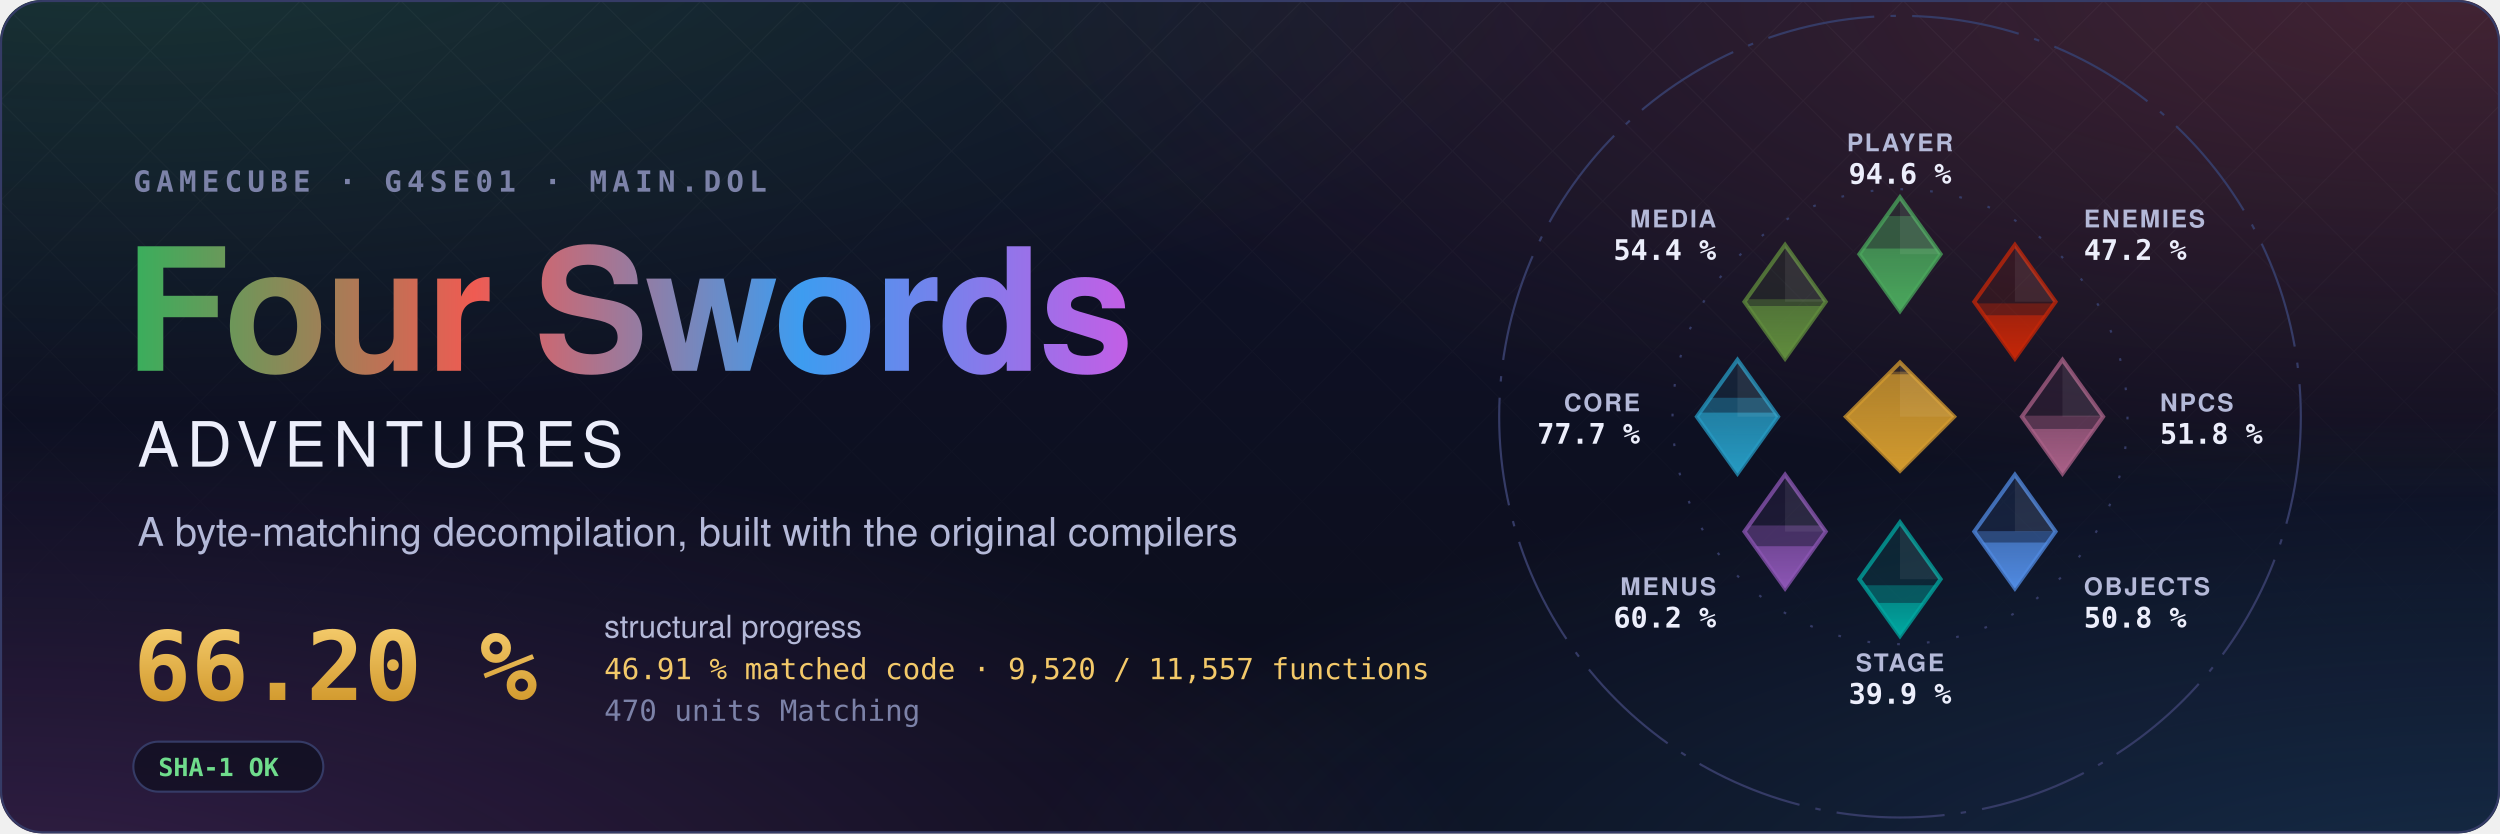
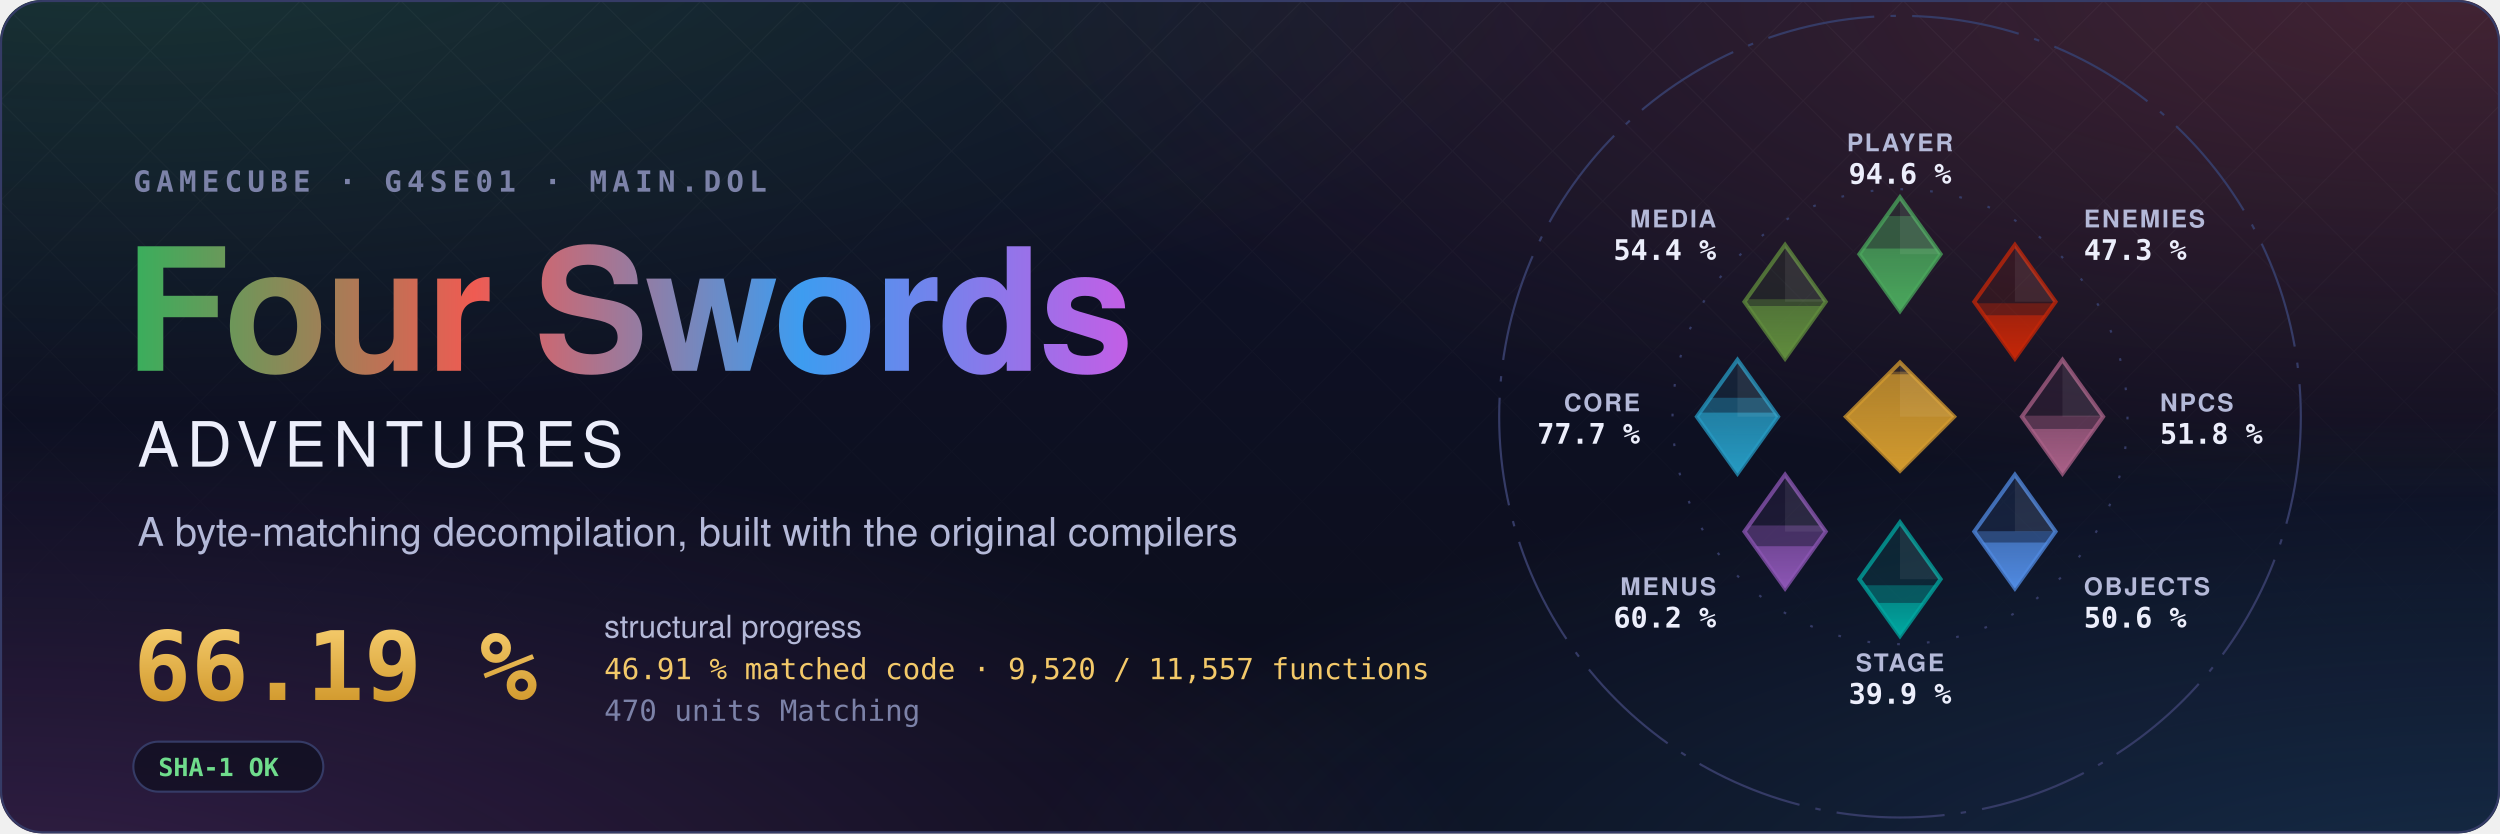
- <svg xmlns="http://www.w3.org/2000/svg" width="1200" height="400" viewBox="0 0 1200 400" role="img" aria-label="Four Swords Adventures decompilation: 66.20 % structural progress, 46.91 % matched code, 9,520 of 11,557 functions">
+ <svg xmlns="http://www.w3.org/2000/svg" width="1200" height="400" viewBox="0 0 1200 400" role="img" aria-label="Four Swords Adventures decompilation: 66.19 % structural progress, 46.91 % matched code, 9,520 of 11,557 functions">
  <style>text { font-family: -apple-system, BlinkMacSystemFont, 'Segoe UI', Helvetica, Arial, sans-serif; } .mono { font-family: ui-monospace, SFMono-Regular, 'SF Mono', Menlo, Consolas, monospace; } .spin { transform-box: fill-box; transform-origin: center; animation: spin 90s linear infinite; } @keyframes spin { to { transform: rotate(360deg); } } .rise { transform-box: fill-box; transform-origin: 50% 100%; animation: rise 1.6s cubic-bezier(.2,.8,.2,1) both; } @keyframes rise { from { transform: scaleY(0); } } @media (prefers-reduced-motion: reduce) { * { animation: none !important; } }</style>
  <defs>
    <radialGradient id="glow0" cx="0.05" cy="-0.1" r="0.6">
      <stop offset="0" stop-color="#3aae5c" stop-opacity="0.22" />
      <stop offset="1" stop-color="#3aae5c" stop-opacity="0" />
    </radialGradient>
    <radialGradient id="glow1" cx="0.98" cy="0.0" r="0.6">
      <stop offset="0" stop-color="#ef5b52" stop-opacity="0.22" />
      <stop offset="1" stop-color="#ef5b52" stop-opacity="0" />
    </radialGradient>
    <radialGradient id="glow2" cx="1.0" cy="1.1" r="0.6">
      <stop offset="0" stop-color="#3d9cf0" stop-opacity="0.22" />
      <stop offset="1" stop-color="#3d9cf0" stop-opacity="0" />
    </radialGradient>
    <radialGradient id="glow3" cx="0.0" cy="1.1" r="0.6">
      <stop offset="0" stop-color="#c35ee6" stop-opacity="0.22" />
      <stop offset="1" stop-color="#c35ee6" stop-opacity="0" />
    </radialGradient>
    <linearGradient id="sky" x1="0" y1="0" x2="0" y2="1">
      <stop offset="0" stop-color="#10132a" />
      <stop offset="1" stop-color="#0b0d1a" />
    </linearGradient>
    <linearGradient id="four" x1="0" y1="0" x2="1" y2="0">
      <stop offset="0" stop-color="#3aae5c" />
      <stop offset="0.34" stop-color="#ef5b52" />
      <stop offset="0.67" stop-color="#3d9cf0" />
      <stop offset="1" stop-color="#c35ee6" />
    </linearGradient>
    <linearGradient id="goldtext" x1="0" y1="0" x2="0" y2="1">
      <stop offset="0" stop-color="#f3c969" />
      <stop offset="1" stop-color="#d29a2e" />
    </linearGradient>
    <pattern id="lattice" width="34" height="34" patternUnits="userSpaceOnUse" patternTransform="rotate(45)">
      <path d="M0 0H34M0 0V34" stroke="#fff" stroke-opacity="0.035" />
    </pattern>
    <linearGradient id="fade" x1="0" y1="0" x2="0" y2="1">
      <stop offset="0" stop-color="#fff" />
      <stop offset="0.8" stop-color="#fff" stop-opacity="0" />
    </linearGradient>
    <mask id="fadeMask">
      <rect width="1200" height="400" fill="url(#fade)" />
    </mask>
    <clipPath id="card">
      <rect width="1200" height="400" rx="20" />
    </clipPath>
  </defs>
  <g clip-path="url(#card)">
    <rect width="1200" height="400" fill="url(#sky)" />
    <rect width="1200" height="400" fill="url(#glow0)" />
    <rect width="1200" height="400" fill="url(#glow1)" />
    <rect width="1200" height="400" fill="url(#glow2)" />
    <rect width="1200" height="400" fill="url(#glow3)" />
    <rect width="1200" height="400" fill="url(#lattice)" mask="url(#fadeMask)" />
  </g>
  <rect x="0.5" y="0.5" width="1199" height="399" rx="20" fill="none" stroke="#353b66" />
  <text x="64" y="92" class="mono" font-size="14" font-weight="600" letter-spacing="0.18em" fill="#7c82a8">GAMECUBE · G4SE01 · MAIN.DOL</text>
  <text x="60" y="178" font-size="82" font-weight="700" letter-spacing="-1.5" fill="url(#four)">Four Swords</text>
  <text x="66" y="224" font-size="30" font-weight="500" letter-spacing="0.12em" fill="#eceefb">ADVENTURES</text>
  <text x="66" y="262" font-size="19" fill="#b4b9d8">A byte-matching decompilation, built with the original compilers</text>
-   <text x="64" y="336" class="mono" font-size="46" font-weight="700" fill="url(#goldtext)">66.20 %</text>
+   <text x="64" y="336" class="mono" font-size="46" font-weight="700" fill="url(#goldtext)">66.19 %</text>
  <text x="290" y="306" font-size="15" fill="#b4b9d8">structural progress</text>
  <text x="290" y="326" class="mono" font-size="14" fill="#f3c969">46.91 % matched code · 9,520 / 11,557 functions</text>
  <text x="290" y="346" class="mono" font-size="14" fill="#7c82a8">470 units Matching</text>
  <g transform="translate(64 356)">
    <rect width="91.2" height="24" rx="12" fill="#0b0d1a" fill-opacity="0.6" stroke="#353b66" />
    <text x="12" y="16.5" class="mono" font-size="12" font-weight="600" fill="#6fdc8c">SHA-1 OK</text>
  </g>
  <defs>
    <clipPath id="ec-player">
      <path d="M0 -81L15 -60L0 -39L-15 -60Z" />
    </clipPath>
    <linearGradient id="eg-player" x1="0" y1="1" x2="0" y2="0">
      <stop offset="0" stop-color="#4aa75c" />
      <stop offset="1" stop-color="#4aa75c" stop-opacity="0.65" />
    </linearGradient>
    <clipPath id="ec-enemies">
      <path d="M42.43 -63.43L57.43 -42.43L42.43 -21.43L27.43 -42.43Z" />
    </clipPath>
    <linearGradient id="eg-enemies" x1="0" y1="1" x2="0" y2="0">
      <stop offset="0" stop-color="#c52607" />
      <stop offset="1" stop-color="#c52607" stop-opacity="0.65" />
    </linearGradient>
    <clipPath id="ec-npcs">
      <path d="M60 -21L75 0L60 21L45 0Z" />
    </clipPath>
    <linearGradient id="eg-npcs" x1="0" y1="1" x2="0" y2="0">
      <stop offset="0" stop-color="#a96087" />
      <stop offset="1" stop-color="#a96087" stop-opacity="0.65" />
    </linearGradient>
    <clipPath id="ec-objects">
      <path d="M42.43 21.43L57.43 42.43L42.43 63.43L27.43 42.43Z" />
    </clipPath>
    <linearGradient id="eg-objects" x1="0" y1="1" x2="0" y2="0">
      <stop offset="0" stop-color="#508ae1" />
      <stop offset="1" stop-color="#508ae1" stop-opacity="0.65" />
    </linearGradient>
    <clipPath id="ec-stage">
      <path d="M0 39L15 60L0 81L-15 60Z" />
    </clipPath>
    <linearGradient id="eg-stage" x1="0" y1="1" x2="0" y2="0">
      <stop offset="0" stop-color="#00a8a1" />
      <stop offset="1" stop-color="#00a8a1" stop-opacity="0.65" />
    </linearGradient>
    <clipPath id="ec-menus">
      <path d="M-42.43 21.43L-27.43 42.43L-42.43 63.43L-57.43 42.43Z" />
    </clipPath>
    <linearGradient id="eg-menus" x1="0" y1="1" x2="0" y2="0">
      <stop offset="0" stop-color="#8c55b4" />
      <stop offset="1" stop-color="#8c55b4" stop-opacity="0.65" />
    </linearGradient>
    <clipPath id="ec-core">
      <path d="M-60 -21L-45 0L-60 21L-75 0Z" />
    </clipPath>
    <linearGradient id="eg-core" x1="0" y1="1" x2="0" y2="0">
      <stop offset="0" stop-color="#269ac2" />
      <stop offset="1" stop-color="#269ac2" stop-opacity="0.65" />
    </linearGradient>
    <clipPath id="ec-media">
      <path d="M-42.43 -63.43L-27.43 -42.43L-42.43 -21.43L-57.43 -42.43Z" />
    </clipPath>
    <linearGradient id="eg-media" x1="0" y1="1" x2="0" y2="0">
      <stop offset="0" stop-color="#608c3d" />
      <stop offset="1" stop-color="#608c3d" stop-opacity="0.65" />
    </linearGradient>
    <clipPath id="ec-libs">
      <path d="M0 -20L20 0L0 20L-20 0Z" />
    </clipPath>
    <linearGradient id="eg-libs" x1="0" y1="1" x2="0" y2="0">
      <stop offset="0" stop-color="#d29a2e" />
      <stop offset="1" stop-color="#d29a2e" stop-opacity="0.65" />
    </linearGradient>
  </defs>
  <g transform="translate(912 200) scale(1.3)">
    <circle class="spin" r="148" fill="none" stroke="#353b66" stroke-width="0.8" stroke-dasharray="40 6 2 6" />
    <circle r="84" fill="none" stroke="#353b66" stroke-width="0.8" stroke-dasharray="1 10" />
    <path d="M0 -81L15 -60L0 -39L-15 -60Z" fill="#4aa75c" fill-opacity="0.12" stroke="#4aa75c" stroke-opacity="0.75" stroke-width="1.5" />
    <g clip-path="url(#ec-player)">
      <rect class="rise" style="animation-delay:0.20s" x="-15.0" y="-74.08" width="30" height="35.08" fill="#4aa75c" fill-opacity="0.38" />
    </g>
    <g clip-path="url(#ec-player)">
      <rect class="rise" style="animation-delay:0.20s" x="-15.0" y="-62.09" width="30" height="23.09" fill="url(#eg-player)" />
    </g>
    <path d="M0.0 -81.0L15.0 -60.0L0.0 -60.0Z" fill="#fff" fill-opacity="0.07" />
    <text x="0.0" y="-98.0" text-anchor="middle" font-size="9" font-weight="600" letter-spacing="0.08em" fill="#b4b9d8">PLAYER</text>
    <text x="0.0" y="-86.0" text-anchor="middle" font-size="10.5" font-weight="700" fill="#eceefb" class="mono">94.6 %</text>
    <path d="M42.43 -63.43L57.43 -42.43L42.43 -21.43L27.43 -42.43Z" fill="#c52607" fill-opacity="0.12" stroke="#c52607" stroke-opacity="0.75" stroke-width="1.5" />
    <g clip-path="url(#ec-enemies)">
-       <rect class="rise" style="animation-delay:0.30s" x="27.43" y="-41.82" width="30" height="20.39" fill="#c52607" fill-opacity="0.38" />
+       <rect class="rise" style="animation-delay:0.30s" x="27.43" y="-41.86" width="30" height="20.43" fill="#c52607" fill-opacity="0.38" />
    </g>
    <g clip-path="url(#ec-enemies)">
      <rect class="rise" style="animation-delay:0.30s" x="27.43" y="-37.45" width="30" height="16.02" fill="url(#eg-enemies)" />
    </g>
    <path d="M42.43 -63.43L57.43 -42.43L42.43 -42.43Z" fill="#fff" fill-opacity="0.07" />
    <text x="67.88" y="-69.88" text-anchor="start" font-size="9" font-weight="600" letter-spacing="0.08em" fill="#b4b9d8">ENEMIES</text>
-     <text x="67.88" y="-57.88" text-anchor="start" font-size="10.5" font-weight="700" fill="#eceefb" class="mono">47.2 %</text>
+     <text x="67.88" y="-57.88" text-anchor="start" font-size="10.5" font-weight="700" fill="#eceefb" class="mono">47.3 %</text>
    <path d="M60 -21L75 0L60 21L45 0Z" fill="#a96087" fill-opacity="0.12" stroke="#a96087" stroke-opacity="0.75" stroke-width="1.5" />
    <g clip-path="url(#ec-npcs)">
      <rect class="rise" style="animation-delay:0.40s" x="45.0" y="-0.37" width="30" height="21.37" fill="#a96087" fill-opacity="0.38" />
    </g>
    <g clip-path="url(#ec-npcs)">
      <rect class="rise" style="animation-delay:0.40s" x="45.0" y="4.52" width="30" height="16.48" fill="url(#eg-npcs)" />
    </g>
    <path d="M60.0 -21.0L75.0 0.0L60.0 0.0Z" fill="#fff" fill-opacity="0.07" />
    <text x="96.0" y="-2.0" text-anchor="start" font-size="9" font-weight="600" letter-spacing="0.08em" fill="#b4b9d8">NPCS</text>
    <text x="96.0" y="10.0" text-anchor="start" font-size="10.5" font-weight="700" fill="#eceefb" class="mono">51.8 %</text>
    <path d="M42.43 21.43L57.43 42.43L42.43 63.43L27.43 42.43Z" fill="#508ae1" fill-opacity="0.12" stroke="#508ae1" stroke-opacity="0.75" stroke-width="1.5" />
    <g clip-path="url(#ec-objects)">
-       <rect class="rise" style="animation-delay:0.50s" x="27.43" y="42.27" width="30" height="21.16" fill="#508ae1" fill-opacity="0.38" />
+       <rect class="rise" style="animation-delay:0.50s" x="27.43" y="42.30" width="30" height="21.13" fill="#508ae1" fill-opacity="0.38" />
    </g>
    <g clip-path="url(#ec-objects)">
      <rect class="rise" style="animation-delay:0.50s" x="27.43" y="46.48" width="30" height="16.95" fill="url(#eg-objects)" />
    </g>
    <path d="M42.43 21.43L57.43 42.43L42.43 42.43Z" fill="#fff" fill-opacity="0.07" />
    <text x="67.88" y="65.88" text-anchor="start" font-size="9" font-weight="600" letter-spacing="0.08em" fill="#b4b9d8">OBJECTS</text>
-     <text x="67.88" y="77.88" text-anchor="start" font-size="10.5" font-weight="700" fill="#eceefb" class="mono">50.8 %</text>
+     <text x="67.88" y="77.88" text-anchor="start" font-size="10.5" font-weight="700" fill="#eceefb" class="mono">50.6 %</text>
    <path d="M0 39L15 60L0 81L-15 60Z" fill="#00a8a1" fill-opacity="0.12" stroke="#00a8a1" stroke-opacity="0.75" stroke-width="1.5" />
    <g clip-path="url(#ec-stage)">
      <rect class="rise" style="animation-delay:0.60s" x="-15.0" y="62.25" width="30" height="18.75" fill="#00a8a1" fill-opacity="0.38" />
    </g>
    <g clip-path="url(#ec-stage)">
      <rect class="rise" style="animation-delay:0.60s" x="-15.0" y="68.78" width="30" height="12.22" fill="url(#eg-stage)" />
    </g>
    <path d="M0.0 39.0L15.0 60.0L0.0 60.0Z" fill="#fff" fill-opacity="0.07" />
    <text x="0.0" y="94.0" text-anchor="middle" font-size="9" font-weight="600" letter-spacing="0.08em" fill="#b4b9d8">STAGE</text>
    <text x="0.0" y="106.0" text-anchor="middle" font-size="10.5" font-weight="700" fill="#eceefb" class="mono">39.9 %</text>
    <path d="M-42.43 21.43L-27.43 42.43L-42.43 63.43L-57.43 42.43Z" fill="#8c55b4" fill-opacity="0.12" stroke="#8c55b4" stroke-opacity="0.75" stroke-width="1.5" />
    <g clip-path="url(#ec-menus)">
      <rect class="rise" style="animation-delay:0.70s" x="-57.43" y="40.16" width="30" height="23.27" fill="#8c55b4" fill-opacity="0.38" />
    </g>
    <g clip-path="url(#ec-menus)">
      <rect class="rise" style="animation-delay:0.70s" x="-57.43" y="47.83" width="30" height="15.60" fill="url(#eg-menus)" />
    </g>
    <path d="M-42.43 21.43L-27.43 42.43L-42.43 42.43Z" fill="#fff" fill-opacity="0.07" />
    <text x="-67.88" y="65.88" text-anchor="end" font-size="9" font-weight="600" letter-spacing="0.08em" fill="#b4b9d8">MENUS</text>
    <text x="-67.88" y="77.88" text-anchor="end" font-size="10.5" font-weight="700" fill="#eceefb" class="mono">60.2 %</text>
    <path d="M-60 -21L-45 0L-60 21L-75 0Z" fill="#269ac2" fill-opacity="0.12" stroke="#269ac2" stroke-opacity="0.75" stroke-width="1.5" />
    <g clip-path="url(#ec-core)">
      <rect class="rise" style="animation-delay:0.80s" x="-75.0" y="-6.97" width="30" height="27.97" fill="#269ac2" fill-opacity="0.38" />
    </g>
    <g clip-path="url(#ec-core)">
      <rect class="rise" style="animation-delay:0.80s" x="-75.0" y="-1.49" width="30" height="22.49" fill="url(#eg-core)" />
    </g>
    <path d="M-60.0 -21.0L-45.0 0.0L-60.0 0.0Z" fill="#fff" fill-opacity="0.07" />
    <text x="-96.0" y="-2.0" text-anchor="end" font-size="9" font-weight="600" letter-spacing="0.08em" fill="#b4b9d8">CORE</text>
    <text x="-96.0" y="10.0" text-anchor="end" font-size="10.5" font-weight="700" fill="#eceefb" class="mono">77.7 %</text>
    <path d="M-42.43 -63.43L-27.43 -42.43L-42.43 -21.43L-57.43 -42.43Z" fill="#608c3d" fill-opacity="0.12" stroke="#608c3d" stroke-opacity="0.75" stroke-width="1.5" />
    <g clip-path="url(#ec-media)">
      <rect class="rise" style="animation-delay:0.90s" x="-57.43" y="-43.37" width="30" height="21.94" fill="#608c3d" fill-opacity="0.38" />
    </g>
    <g clip-path="url(#ec-media)">
      <rect class="rise" style="animation-delay:0.90s" x="-57.43" y="-40.87" width="30" height="19.44" fill="url(#eg-media)" />
    </g>
    <path d="M-42.43 -63.43L-27.43 -42.43L-42.43 -42.43Z" fill="#fff" fill-opacity="0.07" />
    <text x="-67.88" y="-69.88" text-anchor="end" font-size="9" font-weight="600" letter-spacing="0.08em" fill="#b4b9d8">MEDIA</text>
    <text x="-67.88" y="-57.88" text-anchor="end" font-size="10.5" font-weight="700" fill="#eceefb" class="mono">54.4 %</text>
    <path d="M0 -20L20 0L0 20L-20 0Z" fill="#d29a2e" fill-opacity="0.12" stroke="#d29a2e" stroke-opacity="0.75" stroke-width="1.5" />
    <g clip-path="url(#ec-libs)">
      <rect class="rise" style="animation-delay:1.00s" x="-20" y="-16.62" width="40" height="36.62" fill="#d29a2e" fill-opacity="0.38" />
    </g>
    <g clip-path="url(#ec-libs)">
      <rect class="rise" style="animation-delay:1.00s" x="-20" y="-15.65" width="40" height="35.65" fill="url(#eg-libs)" />
    </g>
    <path d="M0 -20L20 0L0 0Z" fill="#fff" fill-opacity="0.07" />
  </g>
</svg>
